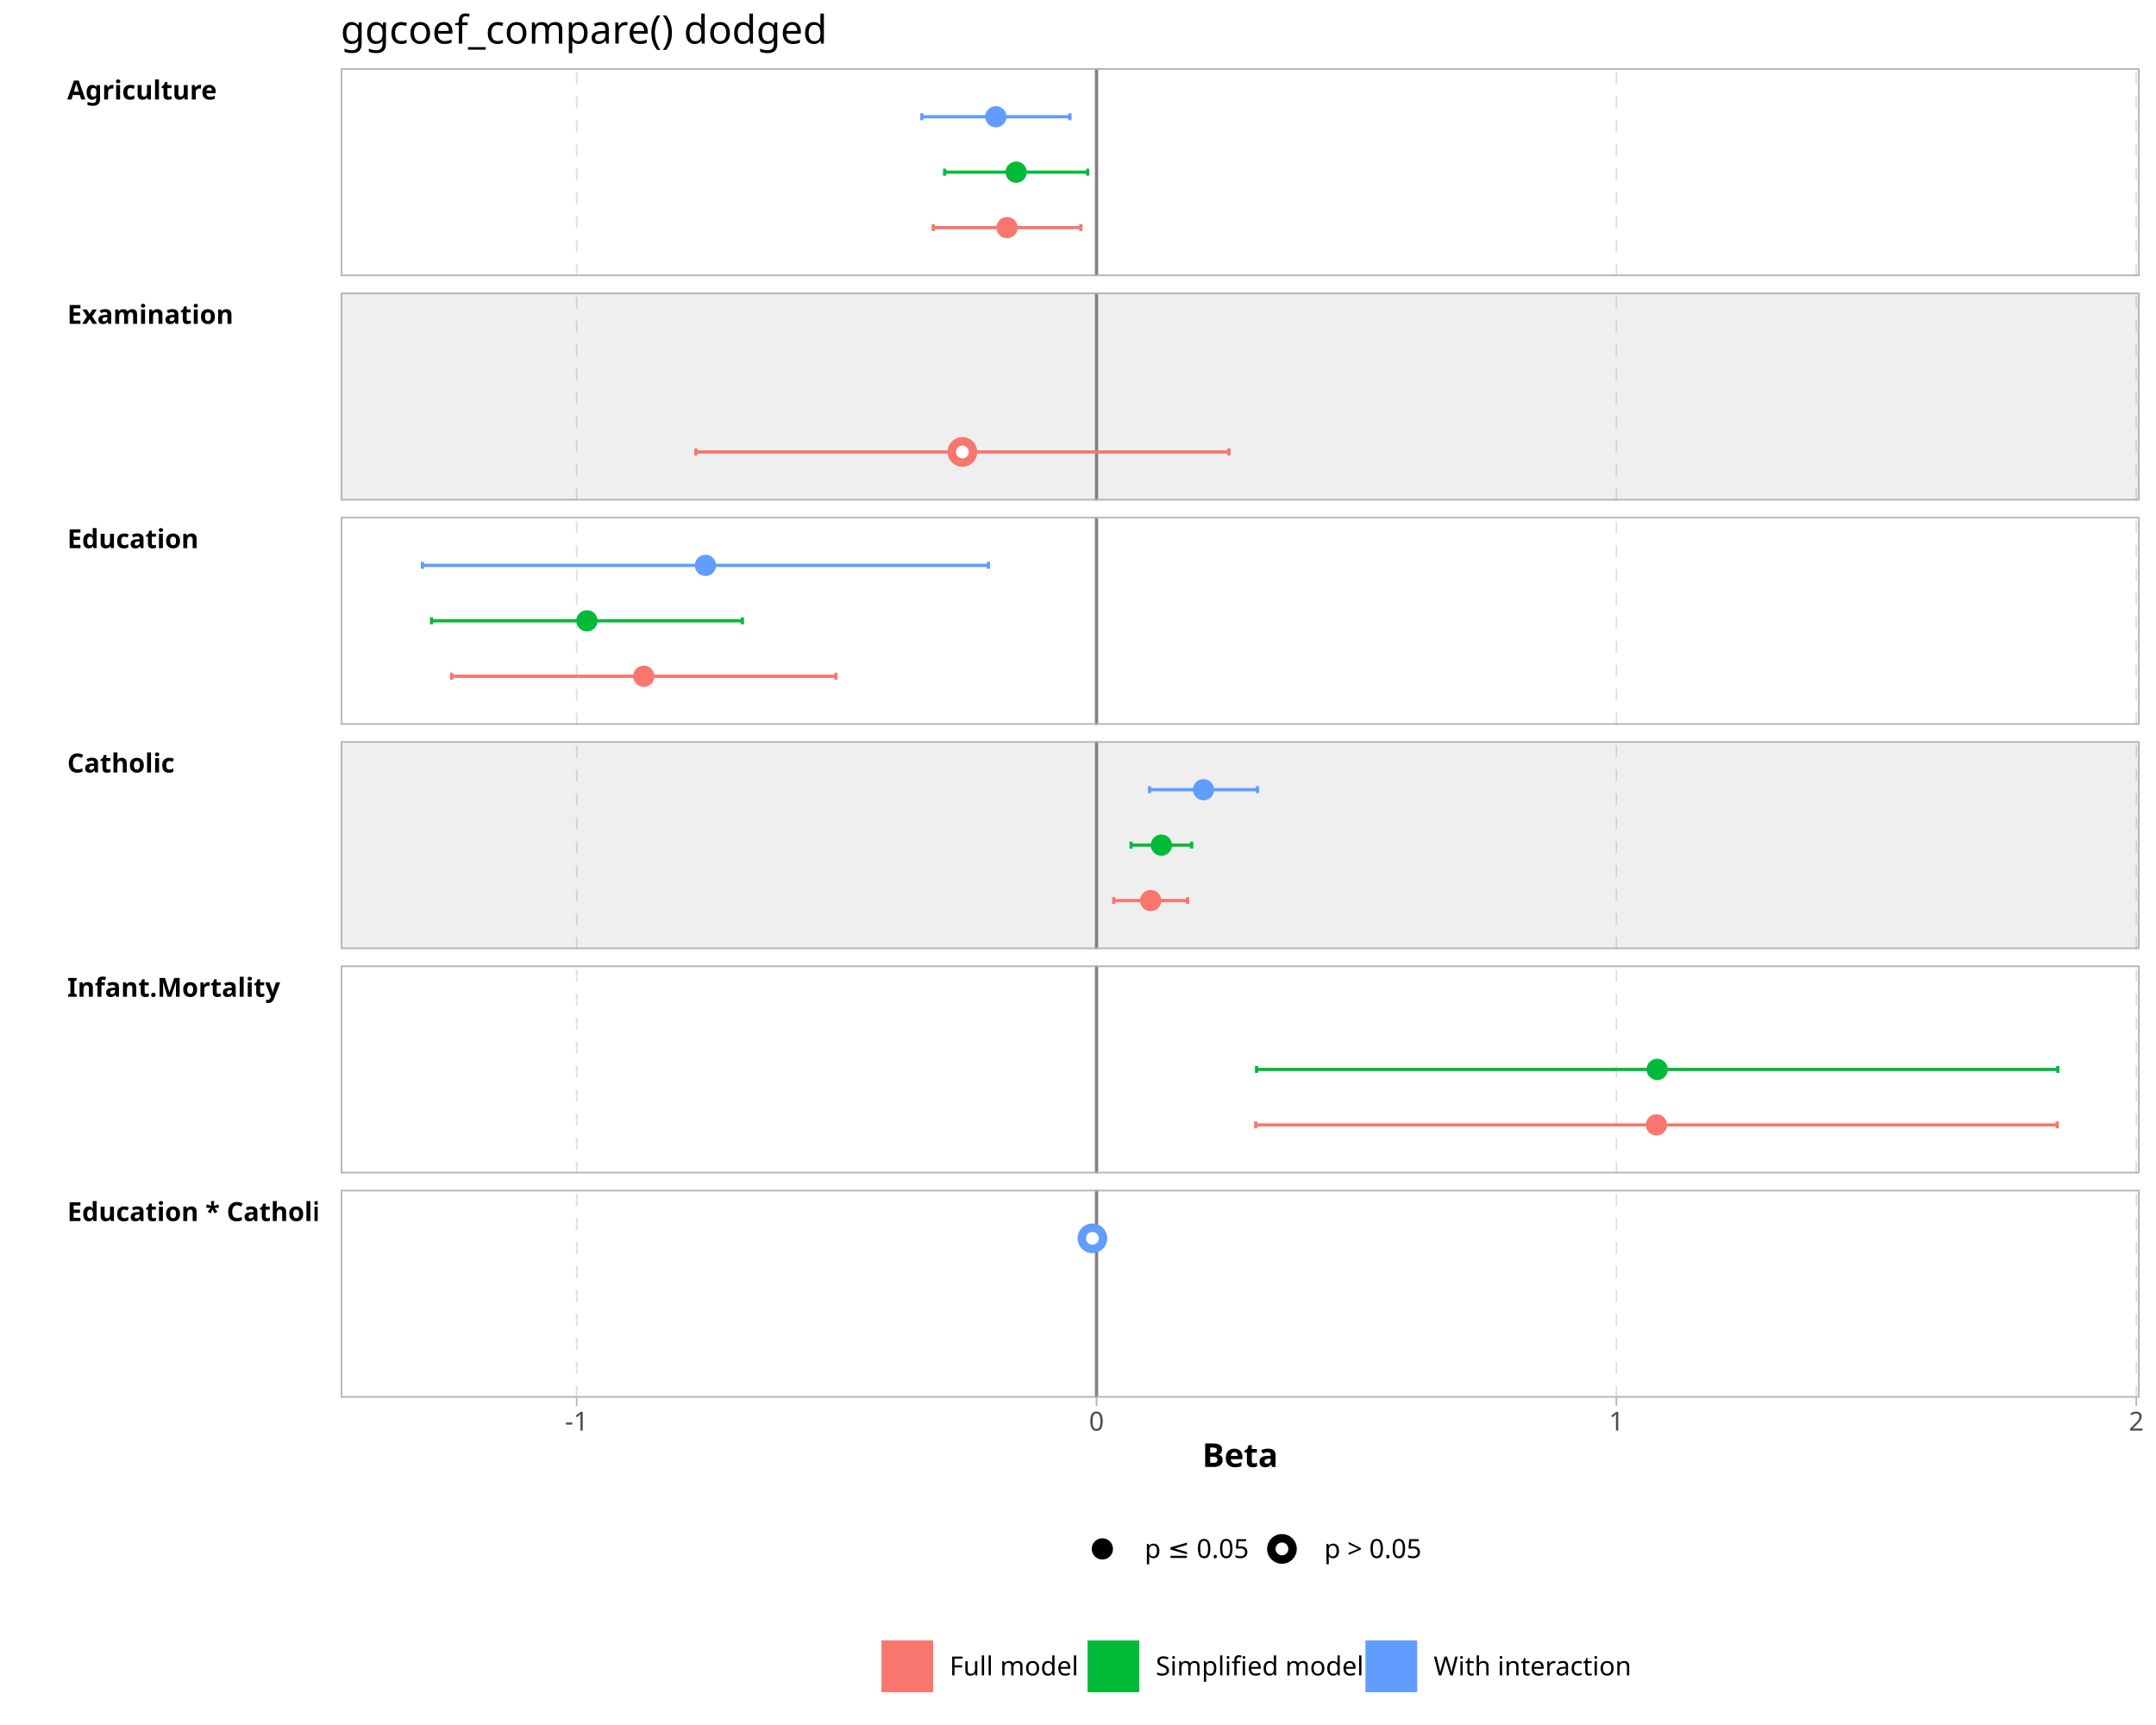
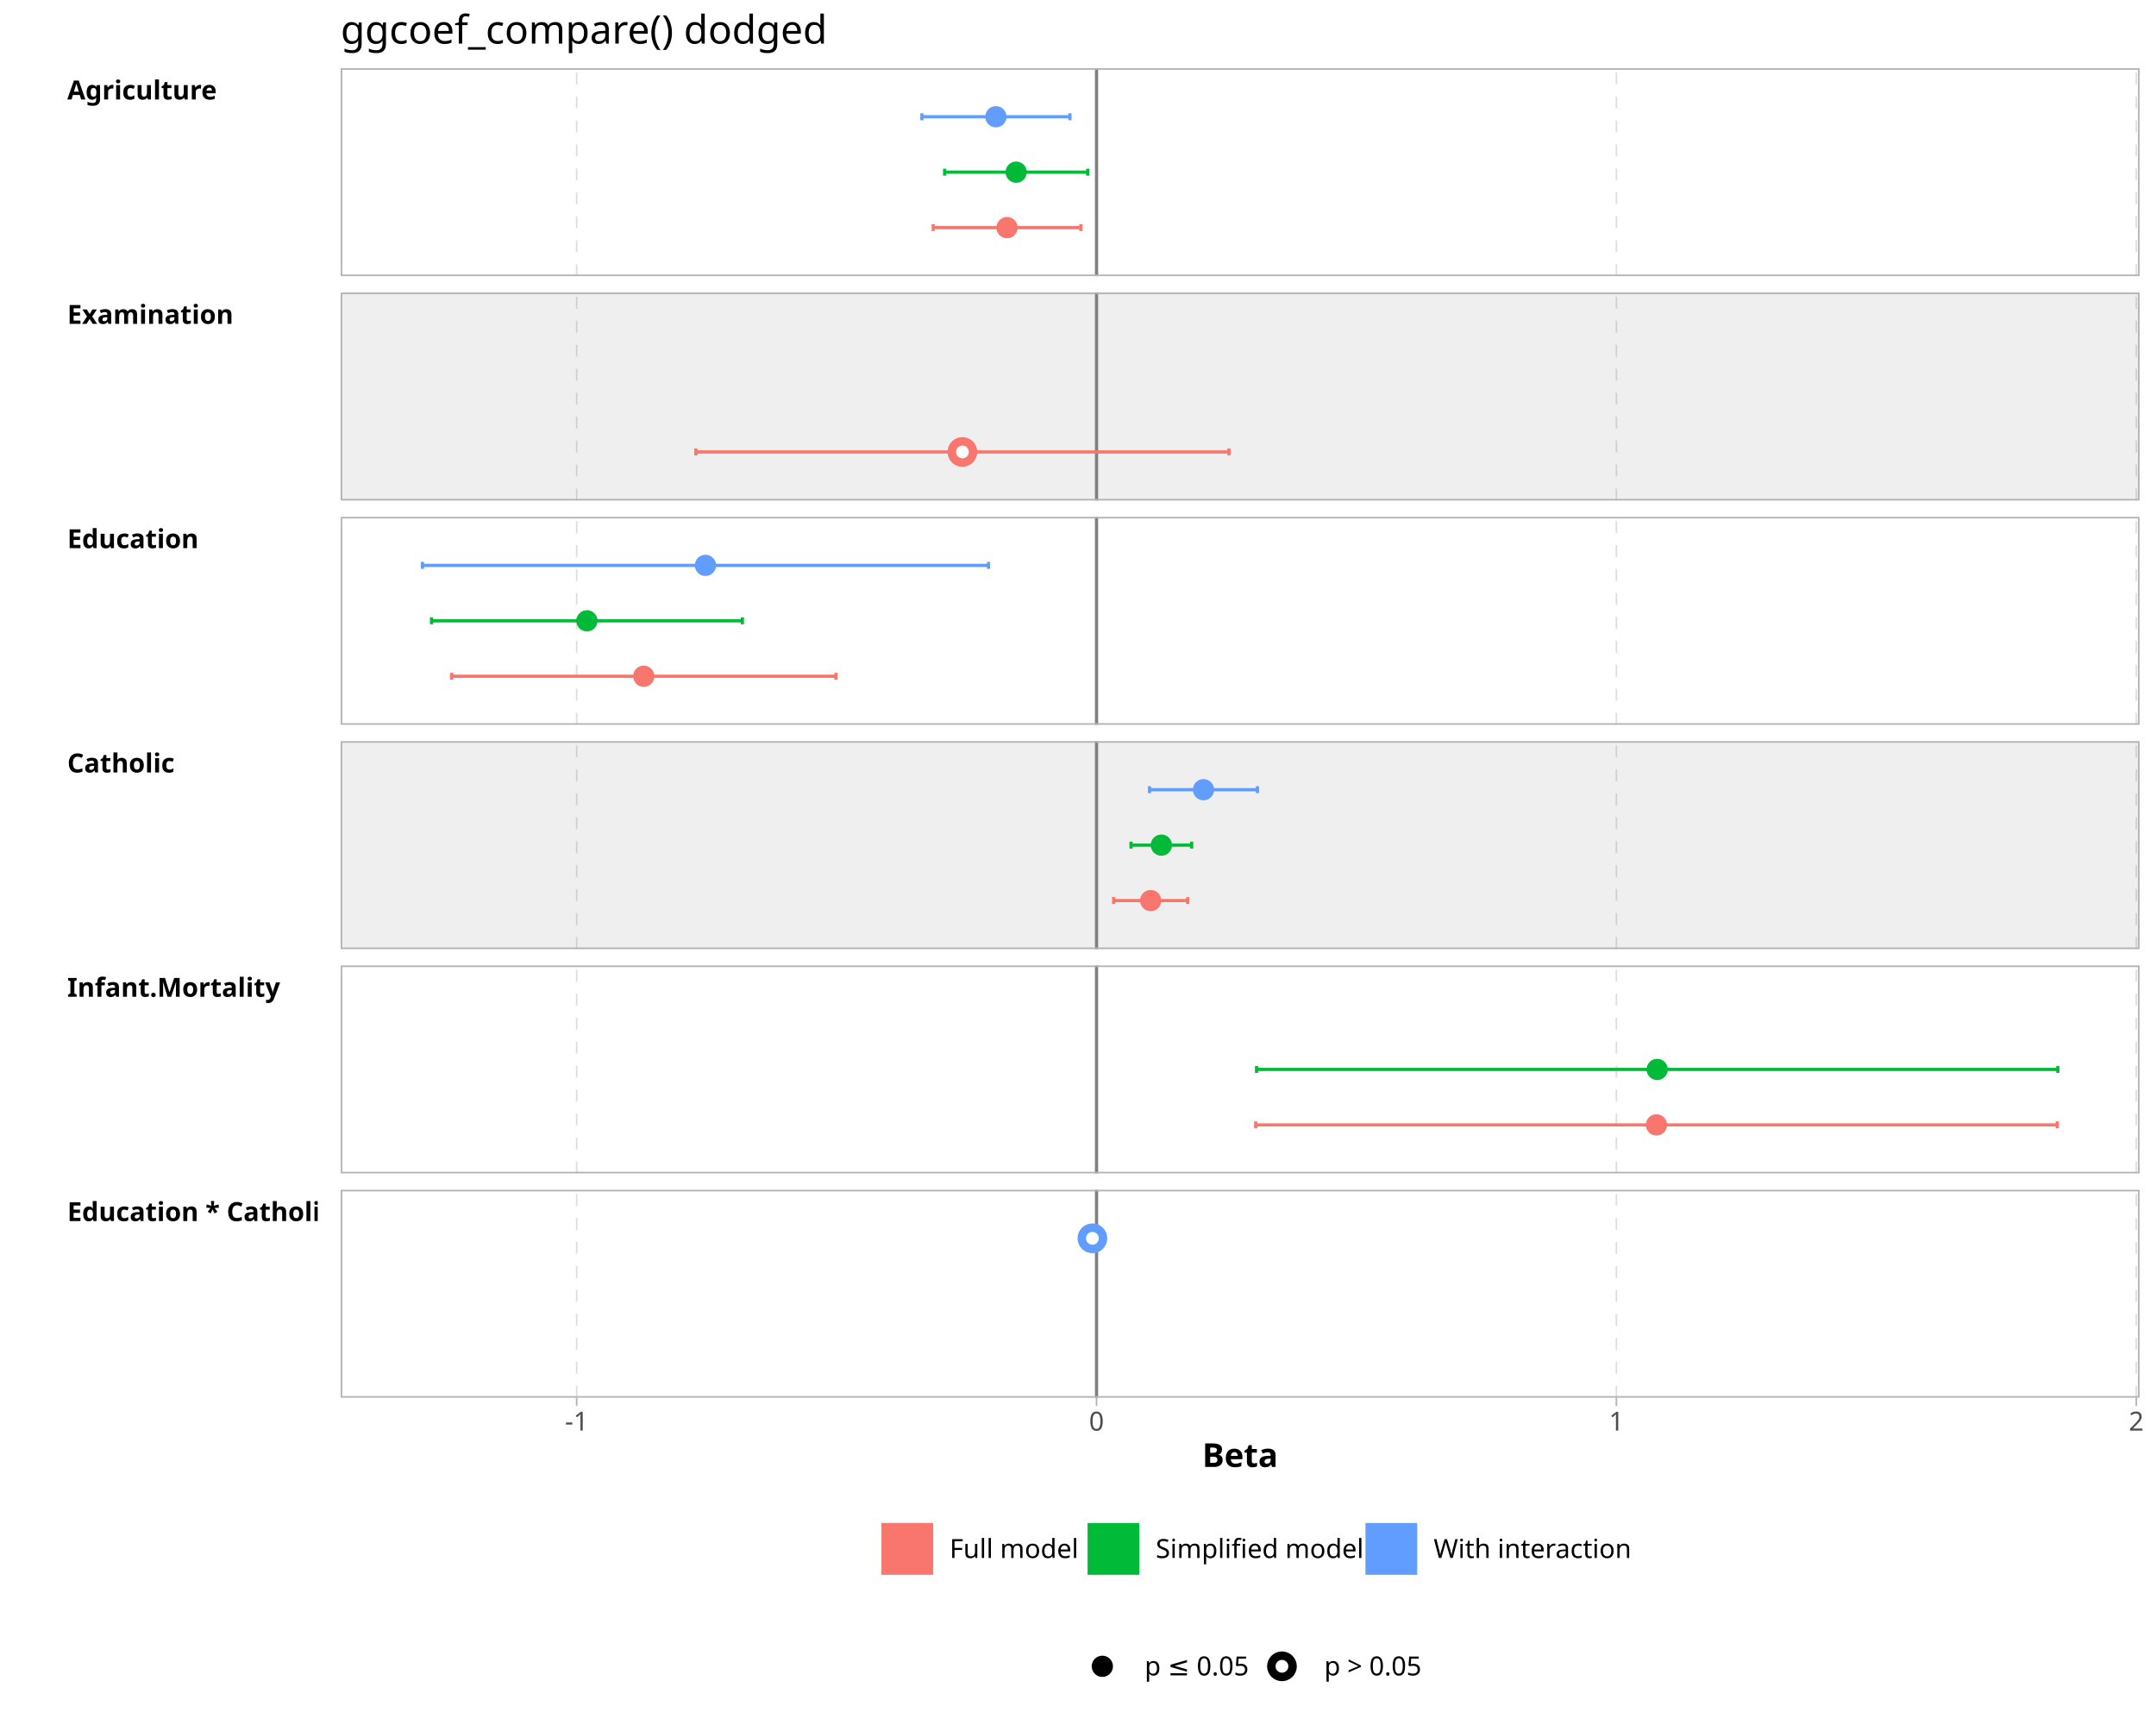
<svg xmlns="http://www.w3.org/2000/svg" class="svglite" data-engine-version="2.0" width="720.00pt" height="576.00pt" viewBox="0 0 720.00 576.00">
  <defs>
    <style type="text/css">
    .svglite line, .svglite polyline, .svglite polygon, .svglite path, .svglite rect, .svglite circle {
      fill: none;
      stroke: #000000;
      stroke-linecap: round;
      stroke-linejoin: round;
      stroke-miterlimit: 10.00;
    }
  </style>
  </defs>
  <rect width="100%" height="100%" style="stroke: none; fill: #FFFFFF;" />
  <defs>
    <clipPath id="cpMC4wMHw3MjAuMDB8MC4wMHw1NzYuMDA=">
      <rect x="0.00" y="0.00" width="720.00" height="576.00" />
    </clipPath>
  </defs>
  <g clip-path="url(#cpMC4wMHw3MjAuMDB8MC4wMHw1NzYuMDA=)">
    <rect x="0" y="0.00" width="720.00" height="576.00" style="stroke-width: 1.07; stroke: #FFFFFF; fill: #FFFFFF;" />
  </g>
  <defs>
    <clipPath id="cpMTEzLjc3fDcxNC41MnwyMi43OHw5Mi4yMQ==">
      <rect x="113.77" y="22.78" width="600.75" height="69.42" />
    </clipPath>
  </defs>
  <g clip-path="url(#cpMTEzLjc3fDcxNC41MnwyMi43OHw5Mi4yMQ==)">
    <rect x="113.77" y="22.78" width="600.75" height="69.42" style="stroke-width: 1.07; stroke: none; fill: #FFFFFF;" />
    <polyline points="192.58,92.21 192.58,22.78 " style="stroke-width: 0.53; stroke: #DEDEDE; stroke-dasharray: 4.00,4.00; stroke-linecap: butt;" />
    <polyline points="366.19,92.21 366.19,22.78 " style="stroke-width: 0.53; stroke: #DEDEDE; stroke-dasharray: 4.00,4.00; stroke-linecap: butt;" />
    <polyline points="539.80,92.21 539.80,22.78 " style="stroke-width: 0.53; stroke: #DEDEDE; stroke-dasharray: 4.00,4.00; stroke-linecap: butt;" />
    <polyline points="713.42,92.21 713.42,22.78 " style="stroke-width: 0.53; stroke: #DEDEDE; stroke-dasharray: 4.00,4.00; stroke-linecap: butt;" />
-     <rect x="113.77" y="22.78" width="600.75" height="69.42" style="stroke-width: 1.07; stroke: none; stroke-linecap: square; stroke-linejoin: miter;" />
+     <rect x="113.77" y="22.78" width="600.75" height="69.42" style="stroke-width: 1.07; stroke: none; stroke-linecap: butt; stroke-linejoin: miter;" />
    <line x1="366.19" y1="92.21" x2="366.19" y2="22.78" style="stroke-width: 1.07; stroke: #7F7F7F; stroke-linecap: butt;" />
    <polyline points="360.96,77.16 360.96,74.85 " style="stroke-width: 1.07; stroke: #F8766D; stroke-linecap: butt;" />
    <polyline points="360.96,76.01 311.66,76.01 " style="stroke-width: 1.07; stroke: #F8766D; stroke-linecap: butt;" />
    <polyline points="311.66,77.16 311.66,74.85 " style="stroke-width: 1.07; stroke: #F8766D; stroke-linecap: butt;" />
    <polyline points="363.24,58.65 363.24,56.34 " style="stroke-width: 1.07; stroke: #00BA38; stroke-linecap: butt;" />
    <polyline points="363.24,57.49 315.46,57.49 " style="stroke-width: 1.07; stroke: #00BA38; stroke-linecap: butt;" />
    <polyline points="315.46,58.65 315.46,56.34 " style="stroke-width: 1.07; stroke: #00BA38; stroke-linecap: butt;" />
    <polyline points="357.31,40.14 357.31,37.83 " style="stroke-width: 1.07; stroke: #619CFF; stroke-linecap: butt;" />
    <polyline points="357.31,38.98 307.86,38.98 " style="stroke-width: 1.07; stroke: #619CFF; stroke-linecap: butt;" />
    <polyline points="307.86,40.14 307.86,37.83 " style="stroke-width: 1.07; stroke: #619CFF; stroke-linecap: butt;" />
    <circle cx="336.31" cy="76.01" r="3.55" style="stroke-width: 2.83; stroke: none; fill: #F8766D;" />
    <circle cx="339.35" cy="57.49" r="3.55" style="stroke-width: 2.83; stroke: none; fill: #00BA38;" />
    <circle cx="332.58" cy="38.98" r="3.55" style="stroke-width: 2.83; stroke: none; fill: #619CFF;" />
    <rect x="113.77" y="22.78" width="600.75" height="69.42" style="stroke-width: 1.07; stroke: #B3B3B3;" />
  </g>
  <g clip-path="url(#cpMC4wMHw3MjAuMDB8MC4wMHw1NzYuMDA=)">
</g>
  <defs>
    <clipPath id="cpMTEzLjc3fDcxNC41Mnw5Ny42OXwxNjcuMTE=">
      <rect x="113.77" y="97.69" width="600.75" height="69.42" />
    </clipPath>
  </defs>
  <g clip-path="url(#cpMTEzLjc3fDcxNC41Mnw5Ny42OXwxNjcuMTE=)">
    <rect x="113.77" y="97.69" width="600.75" height="69.42" style="stroke-width: 1.07; stroke: none; fill: #FFFFFF;" />
    <polyline points="192.58,167.11 192.58,97.69 " style="stroke-width: 0.53; stroke: #DEDEDE; stroke-dasharray: 4.00,4.00; stroke-linecap: butt;" />
    <polyline points="366.19,167.11 366.19,97.69 " style="stroke-width: 0.53; stroke: #DEDEDE; stroke-dasharray: 4.00,4.00; stroke-linecap: butt;" />
    <polyline points="539.80,167.11 539.80,97.69 " style="stroke-width: 0.53; stroke: #DEDEDE; stroke-dasharray: 4.00,4.00; stroke-linecap: butt;" />
    <polyline points="713.42,167.11 713.42,97.69 " style="stroke-width: 0.53; stroke: #DEDEDE; stroke-dasharray: 4.00,4.00; stroke-linecap: butt;" />
-     <rect x="113.77" y="97.69" width="600.75" height="69.42" style="stroke-width: 1.07; stroke: none; stroke-linecap: square; stroke-linejoin: miter; fill: #111111; fill-opacity: 0.067;" />
+     <rect x="113.77" y="97.69" width="600.75" height="69.42" style="stroke-width: 1.07; stroke: none; stroke-linecap: butt; stroke-linejoin: miter; fill: #111111; fill-opacity: 0.067;" />
    <line x1="366.19" y1="167.11" x2="366.19" y2="97.69" style="stroke-width: 1.07; stroke: #7F7F7F; stroke-linecap: butt;" />
    <polyline points="410.41,152.07 410.41,149.75 " style="stroke-width: 1.07; stroke: #F8766D; stroke-linecap: butt;" />
    <polyline points="410.41,150.91 232.39,150.91 " style="stroke-width: 1.07; stroke: #F8766D; stroke-linecap: butt;" />
    <polyline points="232.39,152.07 232.39,149.75 " style="stroke-width: 1.07; stroke: #F8766D; stroke-linecap: butt;" />
    <circle cx="321.40" cy="150.91" r="3.55" style="stroke-width: 2.83; stroke: #F8766D; fill: #FFFFFF;" />
    <rect x="113.77" y="97.69" width="600.75" height="69.42" style="stroke-width: 1.07; stroke: #B3B3B3;" />
  </g>
  <g clip-path="url(#cpMC4wMHw3MjAuMDB8MC4wMHw1NzYuMDA=)">
</g>
  <defs>
    <clipPath id="cpMTEzLjc3fDcxNC41MnwxNzIuNTl8MjQyLjAx">
      <rect x="113.77" y="172.59" width="600.75" height="69.42" />
    </clipPath>
  </defs>
  <g clip-path="url(#cpMTEzLjc3fDcxNC41MnwxNzIuNTl8MjQyLjAx)">
    <rect x="113.77" y="172.59" width="600.75" height="69.42" style="stroke-width: 1.07; stroke: none; fill: #FFFFFF;" />
    <polyline points="192.58,242.01 192.58,172.59 " style="stroke-width: 0.53; stroke: #DEDEDE; stroke-dasharray: 4.00,4.00; stroke-linecap: butt;" />
    <polyline points="366.19,242.01 366.19,172.59 " style="stroke-width: 0.53; stroke: #DEDEDE; stroke-dasharray: 4.00,4.00; stroke-linecap: butt;" />
    <polyline points="539.80,242.01 539.80,172.59 " style="stroke-width: 0.53; stroke: #DEDEDE; stroke-dasharray: 4.00,4.00; stroke-linecap: butt;" />
    <polyline points="713.42,242.01 713.42,172.59 " style="stroke-width: 0.53; stroke: #DEDEDE; stroke-dasharray: 4.00,4.00; stroke-linecap: butt;" />
-     <rect x="113.77" y="172.59" width="600.75" height="69.42" style="stroke-width: 1.07; stroke: none; stroke-linecap: square; stroke-linejoin: miter;" />
+     <rect x="113.77" y="172.59" width="600.75" height="69.42" style="stroke-width: 1.07; stroke: none; stroke-linecap: butt; stroke-linejoin: miter;" />
    <line x1="366.19" y1="242.01" x2="366.19" y2="172.59" style="stroke-width: 1.07; stroke: #7F7F7F; stroke-linecap: butt;" />
    <polyline points="279.16,226.97 279.16,224.65 " style="stroke-width: 1.07; stroke: #F8766D; stroke-linecap: butt;" />
    <polyline points="279.16,225.81 150.82,225.81 " style="stroke-width: 1.07; stroke: #F8766D; stroke-linecap: butt;" />
    <polyline points="150.82,226.97 150.82,224.65 " style="stroke-width: 1.07; stroke: #F8766D; stroke-linecap: butt;" />
    <polyline points="247.91,208.46 247.91,206.14 " style="stroke-width: 1.07; stroke: #00BA38; stroke-linecap: butt;" />
    <polyline points="247.91,207.30 144.11,207.30 " style="stroke-width: 1.07; stroke: #00BA38; stroke-linecap: butt;" />
    <polyline points="144.11,208.46 144.11,206.14 " style="stroke-width: 1.07; stroke: #00BA38; stroke-linecap: butt;" />
    <polyline points="330.11,189.94 330.11,187.63 " style="stroke-width: 1.07; stroke: #619CFF; stroke-linecap: butt;" />
    <polyline points="330.11,188.79 141.08,188.79 " style="stroke-width: 1.07; stroke: #619CFF; stroke-linecap: butt;" />
    <polyline points="141.08,189.94 141.08,187.63 " style="stroke-width: 1.07; stroke: #619CFF; stroke-linecap: butt;" />
    <circle cx="214.99" cy="225.81" r="3.55" style="stroke-width: 2.83; stroke: none; fill: #F8766D;" />
    <circle cx="196.01" cy="207.30" r="3.55" style="stroke-width: 2.83; stroke: none; fill: #00BA38;" />
    <circle cx="235.59" cy="188.79" r="3.55" style="stroke-width: 2.83; stroke: none; fill: #619CFF;" />
    <rect x="113.77" y="172.59" width="600.75" height="69.42" style="stroke-width: 1.07; stroke: #B3B3B3;" />
  </g>
  <g clip-path="url(#cpMC4wMHw3MjAuMDB8MC4wMHw1NzYuMDA=)">
</g>
  <defs>
    <clipPath id="cpMTEzLjc3fDcxNC41MnwyNDcuNDl8MzE2Ljkx">
      <rect x="113.77" y="247.49" width="600.75" height="69.42" />
    </clipPath>
  </defs>
  <g clip-path="url(#cpMTEzLjc3fDcxNC41MnwyNDcuNDl8MzE2Ljkx)">
    <rect x="113.77" y="247.49" width="600.75" height="69.42" style="stroke-width: 1.07; stroke: none; fill: #FFFFFF;" />
    <polyline points="192.58,316.91 192.58,247.49 " style="stroke-width: 0.53; stroke: #DEDEDE; stroke-dasharray: 4.00,4.00; stroke-linecap: butt;" />
    <polyline points="366.19,316.91 366.19,247.49 " style="stroke-width: 0.53; stroke: #DEDEDE; stroke-dasharray: 4.00,4.00; stroke-linecap: butt;" />
    <polyline points="539.80,316.91 539.80,247.49 " style="stroke-width: 0.53; stroke: #DEDEDE; stroke-dasharray: 4.00,4.00; stroke-linecap: butt;" />
    <polyline points="713.42,316.91 713.42,247.49 " style="stroke-width: 0.53; stroke: #DEDEDE; stroke-dasharray: 4.00,4.00; stroke-linecap: butt;" />
-     <rect x="113.77" y="247.49" width="600.75" height="69.42" style="stroke-width: 1.07; stroke: none; stroke-linecap: square; stroke-linejoin: miter; fill: #111111; fill-opacity: 0.067;" />
+     <rect x="113.77" y="247.49" width="600.75" height="69.42" style="stroke-width: 1.07; stroke: none; stroke-linecap: butt; stroke-linejoin: miter; fill: #111111; fill-opacity: 0.067;" />
    <line x1="366.19" y1="316.91" x2="366.19" y2="247.49" style="stroke-width: 1.07; stroke: #7F7F7F; stroke-linecap: butt;" />
    <polyline points="396.63,301.87 396.63,299.56 " style="stroke-width: 1.07; stroke: #F8766D; stroke-linecap: butt;" />
    <polyline points="396.63,300.71 371.91,300.71 " style="stroke-width: 1.07; stroke: #F8766D; stroke-linecap: butt;" />
    <polyline points="371.91,301.87 371.91,299.56 " style="stroke-width: 1.07; stroke: #F8766D; stroke-linecap: butt;" />
    <polyline points="397.96,283.36 397.96,281.04 " style="stroke-width: 1.07; stroke: #00BA38; stroke-linecap: butt;" />
    <polyline points="397.96,282.20 377.71,282.20 " style="stroke-width: 1.07; stroke: #00BA38; stroke-linecap: butt;" />
    <polyline points="377.71,283.36 377.71,281.04 " style="stroke-width: 1.07; stroke: #00BA38; stroke-linecap: butt;" />
    <polyline points="419.93,264.85 419.93,262.53 " style="stroke-width: 1.07; stroke: #619CFF; stroke-linecap: butt;" />
    <polyline points="419.93,263.69 383.89,263.69 " style="stroke-width: 1.07; stroke: #619CFF; stroke-linecap: butt;" />
    <polyline points="383.89,264.85 383.89,262.53 " style="stroke-width: 1.07; stroke: #619CFF; stroke-linecap: butt;" />
    <circle cx="384.27" cy="300.71" r="3.55" style="stroke-width: 2.83; stroke: none; fill: #F8766D;" />
    <circle cx="387.84" cy="282.20" r="3.55" style="stroke-width: 2.83; stroke: none; fill: #00BA38;" />
    <circle cx="401.91" cy="263.69" r="3.55" style="stroke-width: 2.83; stroke: none; fill: #619CFF;" />
    <rect x="113.77" y="247.49" width="600.75" height="69.42" style="stroke-width: 1.07; stroke: #B3B3B3;" />
  </g>
  <g clip-path="url(#cpMC4wMHw3MjAuMDB8MC4wMHw1NzYuMDA=)">
</g>
  <defs>
    <clipPath id="cpMTEzLjc3fDcxNC41MnwzMjIuMzl8MzkxLjgx">
      <rect x="113.77" y="322.39" width="600.75" height="69.42" />
    </clipPath>
  </defs>
  <g clip-path="url(#cpMTEzLjc3fDcxNC41MnwzMjIuMzl8MzkxLjgx)">
    <rect x="113.77" y="322.39" width="600.75" height="69.42" style="stroke-width: 1.07; stroke: none; fill: #FFFFFF;" />
    <polyline points="192.58,391.81 192.58,322.39 " style="stroke-width: 0.53; stroke: #DEDEDE; stroke-dasharray: 4.00,4.00; stroke-linecap: butt;" />
    <polyline points="366.19,391.81 366.19,322.39 " style="stroke-width: 0.53; stroke: #DEDEDE; stroke-dasharray: 4.00,4.00; stroke-linecap: butt;" />
    <polyline points="539.80,391.81 539.80,322.39 " style="stroke-width: 0.53; stroke: #DEDEDE; stroke-dasharray: 4.00,4.00; stroke-linecap: butt;" />
    <polyline points="713.42,391.81 713.42,322.39 " style="stroke-width: 0.53; stroke: #DEDEDE; stroke-dasharray: 4.00,4.00; stroke-linecap: butt;" />
-     <rect x="113.77" y="322.39" width="600.75" height="69.42" style="stroke-width: 1.07; stroke: none; stroke-linecap: square; stroke-linejoin: miter;" />
+     <rect x="113.77" y="322.39" width="600.75" height="69.42" style="stroke-width: 1.07; stroke: none; stroke-linecap: butt; stroke-linejoin: miter;" />
    <line x1="366.19" y1="391.81" x2="366.19" y2="322.39" style="stroke-width: 1.07; stroke: #7F7F7F; stroke-linecap: butt;" />
    <polyline points="687.02,376.77 687.02,374.46 " style="stroke-width: 1.07; stroke: #F8766D; stroke-linecap: butt;" />
    <polyline points="687.02,375.62 419.34,375.62 " style="stroke-width: 1.07; stroke: #F8766D; stroke-linecap: butt;" />
    <polyline points="419.34,376.77 419.34,374.46 " style="stroke-width: 1.07; stroke: #F8766D; stroke-linecap: butt;" />
    <polyline points="687.21,358.26 687.21,355.95 " style="stroke-width: 1.07; stroke: #00BA38; stroke-linecap: butt;" />
    <polyline points="687.21,357.10 419.63,357.10 " style="stroke-width: 1.07; stroke: #00BA38; stroke-linecap: butt;" />
    <polyline points="419.63,358.26 419.63,355.95 " style="stroke-width: 1.07; stroke: #00BA38; stroke-linecap: butt;" />
    <circle cx="553.18" cy="375.62" r="3.55" style="stroke-width: 2.83; stroke: none; fill: #F8766D;" />
    <circle cx="553.42" cy="357.10" r="3.55" style="stroke-width: 2.83; stroke: none; fill: #00BA38;" />
    <rect x="113.77" y="322.39" width="600.75" height="69.42" style="stroke-width: 1.07; stroke: #B3B3B3;" />
  </g>
  <g clip-path="url(#cpMC4wMHw3MjAuMDB8MC4wMHw1NzYuMDA=)">
</g>
  <defs>
    <clipPath id="cpMTEzLjc3fDcxNC41MnwzOTcuMjl8NDY2Ljcy">
      <rect x="113.77" y="397.29" width="600.75" height="69.42" />
    </clipPath>
  </defs>
  <g clip-path="url(#cpMTEzLjc3fDcxNC41MnwzOTcuMjl8NDY2Ljcy)">
    <rect x="113.77" y="397.29" width="600.75" height="69.42" style="stroke-width: 1.07; stroke: none; fill: #FFFFFF;" />
    <polyline points="192.58,466.72 192.58,397.29 " style="stroke-width: 0.53; stroke: #DEDEDE; stroke-dasharray: 4.00,4.00; stroke-linecap: butt;" />
    <polyline points="366.19,466.72 366.19,397.29 " style="stroke-width: 0.53; stroke: #DEDEDE; stroke-dasharray: 4.00,4.00; stroke-linecap: butt;" />
    <polyline points="539.80,466.72 539.80,397.29 " style="stroke-width: 0.53; stroke: #DEDEDE; stroke-dasharray: 4.00,4.00; stroke-linecap: butt;" />
    <polyline points="713.42,466.72 713.42,397.29 " style="stroke-width: 0.53; stroke: #DEDEDE; stroke-dasharray: 4.00,4.00; stroke-linecap: butt;" />
-     <rect x="113.77" y="397.29" width="600.75" height="69.42" style="stroke-width: 1.07; stroke: none; stroke-linecap: square; stroke-linejoin: miter;" />
+     <rect x="113.77" y="397.29" width="600.75" height="69.42" style="stroke-width: 1.07; stroke: none; stroke-linecap: butt; stroke-linejoin: miter;" />
    <line x1="366.19" y1="466.72" x2="366.19" y2="397.29" style="stroke-width: 1.07; stroke: #7F7F7F; stroke-linecap: butt;" />
    <polyline points="366.75,414.65 366.75,412.34 " style="stroke-width: 1.07; stroke: #619CFF; stroke-linecap: butt;" />
    <polyline points="366.75,413.49 362.87,413.49 " style="stroke-width: 1.07; stroke: #619CFF; stroke-linecap: butt;" />
    <polyline points="362.87,414.65 362.87,412.34 " style="stroke-width: 1.07; stroke: #619CFF; stroke-linecap: butt;" />
    <circle cx="364.81" cy="413.49" r="3.55" style="stroke-width: 2.83; stroke: #619CFF; fill: #FFFFFF;" />
    <rect x="113.77" y="397.29" width="600.75" height="69.42" style="stroke-width: 1.07; stroke: #B3B3B3;" />
  </g>
  <g clip-path="url(#cpMC4wMHw3MjAuMDB8MC4wMHw1NzYuMDA=)">
</g>
  <defs>
    <clipPath id="cpMTguMDd8MTA2LjEwfDIyLjc4fDkyLjIx">
      <rect x="18.07" y="22.78" width="88.03" height="69.42" />
    </clipPath>
  </defs>
  <g clip-path="url(#cpMTguMDd8MTA2LjEwfDIyLjc4fDkyLjIx)">
    <text x="22.46" y="33.22" style="font-size: 8.80px; font-weight: bold; font-family: sans;" textLength="42.07px" lengthAdjust="spacingAndGlyphs">Agriculture</text>
  </g>
  <g clip-path="url(#cpMC4wMHw3MjAuMDB8MC4wMHw1NzYuMDA=)">
</g>
  <defs>
    <clipPath id="cpMTguMDd8MTA2LjEwfDk3LjY5fDE2Ny4xMQ==">
      <rect x="18.07" y="97.69" width="88.03" height="69.42" />
    </clipPath>
  </defs>
  <g clip-path="url(#cpMTguMDd8MTA2LjEwfDk3LjY5fDE2Ny4xMQ==)">
    <text x="22.46" y="108.13" style="font-size: 8.80px; font-weight: bold; font-family: sans;" textLength="48.43px" lengthAdjust="spacingAndGlyphs">Examination</text>
  </g>
  <g clip-path="url(#cpMC4wMHw3MjAuMDB8MC4wMHw1NzYuMDA=)">
</g>
  <defs>
    <clipPath id="cpMTguMDd8MTA2LjEwfDE3Mi41OXwyNDIuMDE=">
      <rect x="18.07" y="172.59" width="88.03" height="69.42" />
    </clipPath>
  </defs>
  <g clip-path="url(#cpMTguMDd8MTA2LjEwfDE3Mi41OXwyNDIuMDE=)">
    <text x="22.46" y="183.03" style="font-size: 8.80px; font-weight: bold; font-family: sans;" textLength="39.15px" lengthAdjust="spacingAndGlyphs">Education</text>
  </g>
  <g clip-path="url(#cpMC4wMHw3MjAuMDB8MC4wMHw1NzYuMDA=)">
</g>
  <defs>
    <clipPath id="cpMTguMDd8MTA2LjEwfDI0Ny40OXwzMTYuOTE=">
      <rect x="18.07" y="247.49" width="88.03" height="69.42" />
    </clipPath>
  </defs>
  <g clip-path="url(#cpMTguMDd8MTA2LjEwfDI0Ny40OXwzMTYuOTE=)">
    <text x="22.46" y="257.93" style="font-size: 8.80px; font-weight: bold; font-family: sans;" textLength="31.80px" lengthAdjust="spacingAndGlyphs">Catholic</text>
  </g>
  <g clip-path="url(#cpMC4wMHw3MjAuMDB8MC4wMHw1NzYuMDA=)">
</g>
  <defs>
    <clipPath id="cpMTguMDd8MTA2LjEwfDMyMi4zOXwzOTEuODE=">
      <rect x="18.07" y="322.39" width="88.03" height="69.42" />
    </clipPath>
  </defs>
  <g clip-path="url(#cpMTguMDd8MTA2LjEwfDMyMi4zOXwzOTEuODE=)">
    <text x="22.46" y="332.83" style="font-size: 8.80px; font-weight: bold; font-family: sans;" textLength="57.72px" lengthAdjust="spacingAndGlyphs">Infant.Mortality</text>
  </g>
  <g clip-path="url(#cpMC4wMHw3MjAuMDB8MC4wMHw1NzYuMDA=)">
</g>
  <defs>
    <clipPath id="cpMTguMDd8MTA2LjEwfDM5Ny4yOXw0NjYuNzI=">
      <rect x="18.07" y="397.29" width="88.03" height="69.42" />
    </clipPath>
  </defs>
  <g clip-path="url(#cpMTguMDd8MTA2LjEwfDM5Ny4yOXw0NjYuNzI=)">
    <text x="22.46" y="407.73" style="font-size: 8.80px; font-weight: bold; font-family: sans;" textLength="79.26px" lengthAdjust="spacingAndGlyphs">Education * Catholic</text>
  </g>
  <g clip-path="url(#cpMC4wMHw3MjAuMDB8MC4wMHw1NzYuMDA=)">
    <polyline points="192.58,469.46 192.58,466.72 " style="stroke-width: 0.53; stroke: #B3B3B3; stroke-linecap: butt;" />
    <polyline points="366.19,469.46 366.19,466.72 " style="stroke-width: 0.53; stroke: #B3B3B3; stroke-linecap: butt;" />
    <polyline points="539.80,469.46 539.80,466.72 " style="stroke-width: 0.53; stroke: #B3B3B3; stroke-linecap: butt;" />
    <polyline points="713.42,469.46 713.42,466.72 " style="stroke-width: 0.53; stroke: #B3B3B3; stroke-linecap: butt;" />
    <text x="192.58" y="477.70" text-anchor="middle" style="font-size: 8.80px; fill: #4D4D4D; font-family: sans;" textLength="7.82px" lengthAdjust="spacingAndGlyphs">-1</text>
    <text x="366.19" y="477.70" text-anchor="middle" style="font-size: 8.80px; fill: #4D4D4D; font-family: sans;" textLength="4.89px" lengthAdjust="spacingAndGlyphs">0</text>
    <text x="539.80" y="477.70" text-anchor="middle" style="font-size: 8.80px; fill: #4D4D4D; font-family: sans;" textLength="4.89px" lengthAdjust="spacingAndGlyphs">1</text>
    <text x="713.42" y="477.70" text-anchor="middle" style="font-size: 8.80px; fill: #4D4D4D; font-family: sans;" textLength="4.89px" lengthAdjust="spacingAndGlyphs">2</text>
    <text x="414.14" y="489.84" text-anchor="middle" style="font-size: 11.00px; font-weight: bold; font-family: sans;" textLength="22.63px" lengthAdjust="spacingAndGlyphs">Beta</text>
-     <rect x="348.53" y="503.08" width="131.23" height="28.24" style="stroke-width: 1.07; stroke: none; fill: #FFFFFF;" />
-     <rect x="359.49" y="508.56" width="17.28" height="17.28" style="stroke-width: 1.07; stroke: none; fill: #FFFFFF;" />
-     <circle cx="368.13" cy="517.20" r="3.55" style="stroke-width: 2.83; stroke: none; fill: #000000;" />
-     <rect x="419.47" y="508.56" width="17.28" height="17.28" style="stroke-width: 1.07; stroke: none; fill: #FFFFFF;" />
-     <circle cx="428.11" cy="517.20" r="3.55" style="stroke-width: 2.83; fill: #FFFFFF;" />
-     <text x="382.25" y="520.23" style="font-size: 8.80px; font-family: sans;" textLength="31.74px" lengthAdjust="spacingAndGlyphs">p ≤ 0.05</text>
-     <text x="442.23" y="520.23" style="font-size: 8.80px; font-family: sans;" textLength="32.05px" lengthAdjust="spacingAndGlyphs">p &gt; 0.05</text>
-     <rect x="283.41" y="542.28" width="261.48" height="28.24" style="stroke-width: 1.07; stroke: none; fill: #FFFFFF;" />
-     <rect x="294.36" y="547.76" width="17.28" height="17.28" style="stroke-width: 1.07; stroke: none; fill: #FFFFFF;" />
-     <rect x="294.36" y="547.76" width="17.28" height="17.28" style="stroke-width: 0.75; stroke: none; fill: #F8766D;" />
-     <line x1="296.09" y1="556.40" x2="309.92" y2="556.40" style="stroke-width: 1.07; stroke: #F8766D; stroke-linecap: butt;" />
-     <circle cx="303.00" cy="556.40" r="3.55" style="stroke-width: 2.83; stroke: #F8766D; fill: #F8766D;" />
-     <rect x="363.20" y="547.76" width="17.28" height="17.28" style="stroke-width: 1.07; stroke: none; fill: #FFFFFF;" />
-     <rect x="363.20" y="547.76" width="17.28" height="17.28" style="stroke-width: 0.75; stroke: none; fill: #00BA38;" />
-     <line x1="364.92" y1="556.40" x2="378.75" y2="556.40" style="stroke-width: 1.07; stroke: #00BA38; stroke-linecap: butt;" />
-     <circle cx="371.84" cy="556.40" r="3.55" style="stroke-width: 2.83; stroke: #00BA38; fill: #00BA38;" />
-     <rect x="456.00" y="547.76" width="17.28" height="17.28" style="stroke-width: 1.07; stroke: none; fill: #FFFFFF;" />
-     <rect x="456.00" y="547.76" width="17.28" height="17.28" style="stroke-width: 0.75; stroke: none; fill: #619CFF;" />
-     <line x1="457.73" y1="556.40" x2="471.55" y2="556.40" style="stroke-width: 1.07; stroke: #619CFF; stroke-linecap: butt;" />
-     <circle cx="464.64" cy="556.40" r="3.55" style="stroke-width: 2.83; stroke: #619CFF; fill: #619CFF;" />
-     <text x="317.12" y="559.43" style="font-size: 8.80px; font-family: sans;" textLength="40.59px" lengthAdjust="spacingAndGlyphs">Full model</text>
-     <text x="385.96" y="559.43" style="font-size: 8.80px; font-family: sans;" textLength="64.56px" lengthAdjust="spacingAndGlyphs">Simplified model</text>
-     <text x="478.76" y="559.43" style="font-size: 8.80px; font-family: sans;" textLength="60.65px" lengthAdjust="spacingAndGlyphs">With interaction</text>
+     <rect x="283.41" y="503.08" width="261.48" height="28.24" style="stroke-width: 1.07; stroke: none; fill: #FFFFFF;" />
+     <rect x="294.36" y="508.56" width="17.28" height="17.28" style="stroke-width: 1.07; stroke: none; fill: #FFFFFF;" />
+     <rect x="294.36" y="508.56" width="17.28" height="17.28" style="stroke-width: 0.75; stroke: none; fill: #F8766D;" />
+     <line x1="296.09" y1="517.20" x2="309.92" y2="517.20" style="stroke-width: 1.07; stroke: #F8766D; stroke-linecap: butt;" />
+     <circle cx="303.00" cy="517.20" r="3.55" style="stroke-width: 2.83; stroke: #F8766D; fill: #F8766D;" />
+     <rect x="363.20" y="508.56" width="17.28" height="17.28" style="stroke-width: 1.07; stroke: none; fill: #FFFFFF;" />
+     <rect x="363.20" y="508.56" width="17.28" height="17.28" style="stroke-width: 0.75; stroke: none; fill: #00BA38;" />
+     <line x1="364.92" y1="517.20" x2="378.75" y2="517.20" style="stroke-width: 1.07; stroke: #00BA38; stroke-linecap: butt;" />
+     <circle cx="371.84" cy="517.20" r="3.55" style="stroke-width: 2.83; stroke: #00BA38; fill: #00BA38;" />
+     <rect x="456.00" y="508.56" width="17.28" height="17.28" style="stroke-width: 1.07; stroke: none; fill: #FFFFFF;" />
+     <rect x="456.00" y="508.56" width="17.28" height="17.28" style="stroke-width: 0.75; stroke: none; fill: #619CFF;" />
+     <line x1="457.73" y1="517.20" x2="471.55" y2="517.20" style="stroke-width: 1.07; stroke: #619CFF; stroke-linecap: butt;" />
+     <circle cx="464.64" cy="517.20" r="3.55" style="stroke-width: 2.83; stroke: #619CFF; fill: #619CFF;" />
+     <text x="317.12" y="520.23" style="font-size: 8.80px; font-family: sans;" textLength="40.59px" lengthAdjust="spacingAndGlyphs">Full model</text>
+     <text x="385.96" y="520.23" style="font-size: 8.80px; font-family: sans;" textLength="64.56px" lengthAdjust="spacingAndGlyphs">Simplified model</text>
+     <text x="478.76" y="520.23" style="font-size: 8.80px; font-family: sans;" textLength="60.65px" lengthAdjust="spacingAndGlyphs">With interaction</text>
+     <rect x="348.53" y="542.28" width="131.23" height="28.24" style="stroke-width: 1.07; stroke: none; fill: #FFFFFF;" />
+     <rect x="359.49" y="547.76" width="17.28" height="17.28" style="stroke-width: 1.07; stroke: none; fill: #FFFFFF;" />
+     <circle cx="368.13" cy="556.40" r="3.55" style="stroke-width: 2.83; stroke: none; fill: #000000;" />
+     <rect x="419.47" y="547.76" width="17.28" height="17.28" style="stroke-width: 1.07; stroke: none; fill: #FFFFFF;" />
+     <circle cx="428.11" cy="556.40" r="3.55" style="stroke-width: 2.83; fill: #FFFFFF;" />
+     <text x="382.25" y="559.43" style="font-size: 8.80px; font-family: sans;" textLength="31.74px" lengthAdjust="spacingAndGlyphs">p ≤ 0.05</text>
+     <text x="442.23" y="559.43" style="font-size: 8.80px; font-family: sans;" textLength="32.05px" lengthAdjust="spacingAndGlyphs">p &gt; 0.05</text>
    <text x="113.77" y="14.56" style="font-size: 13.20px; font-family: sans;" textLength="154.86px" lengthAdjust="spacingAndGlyphs">ggcoef_compare() dodged</text>
  </g>
</svg>
